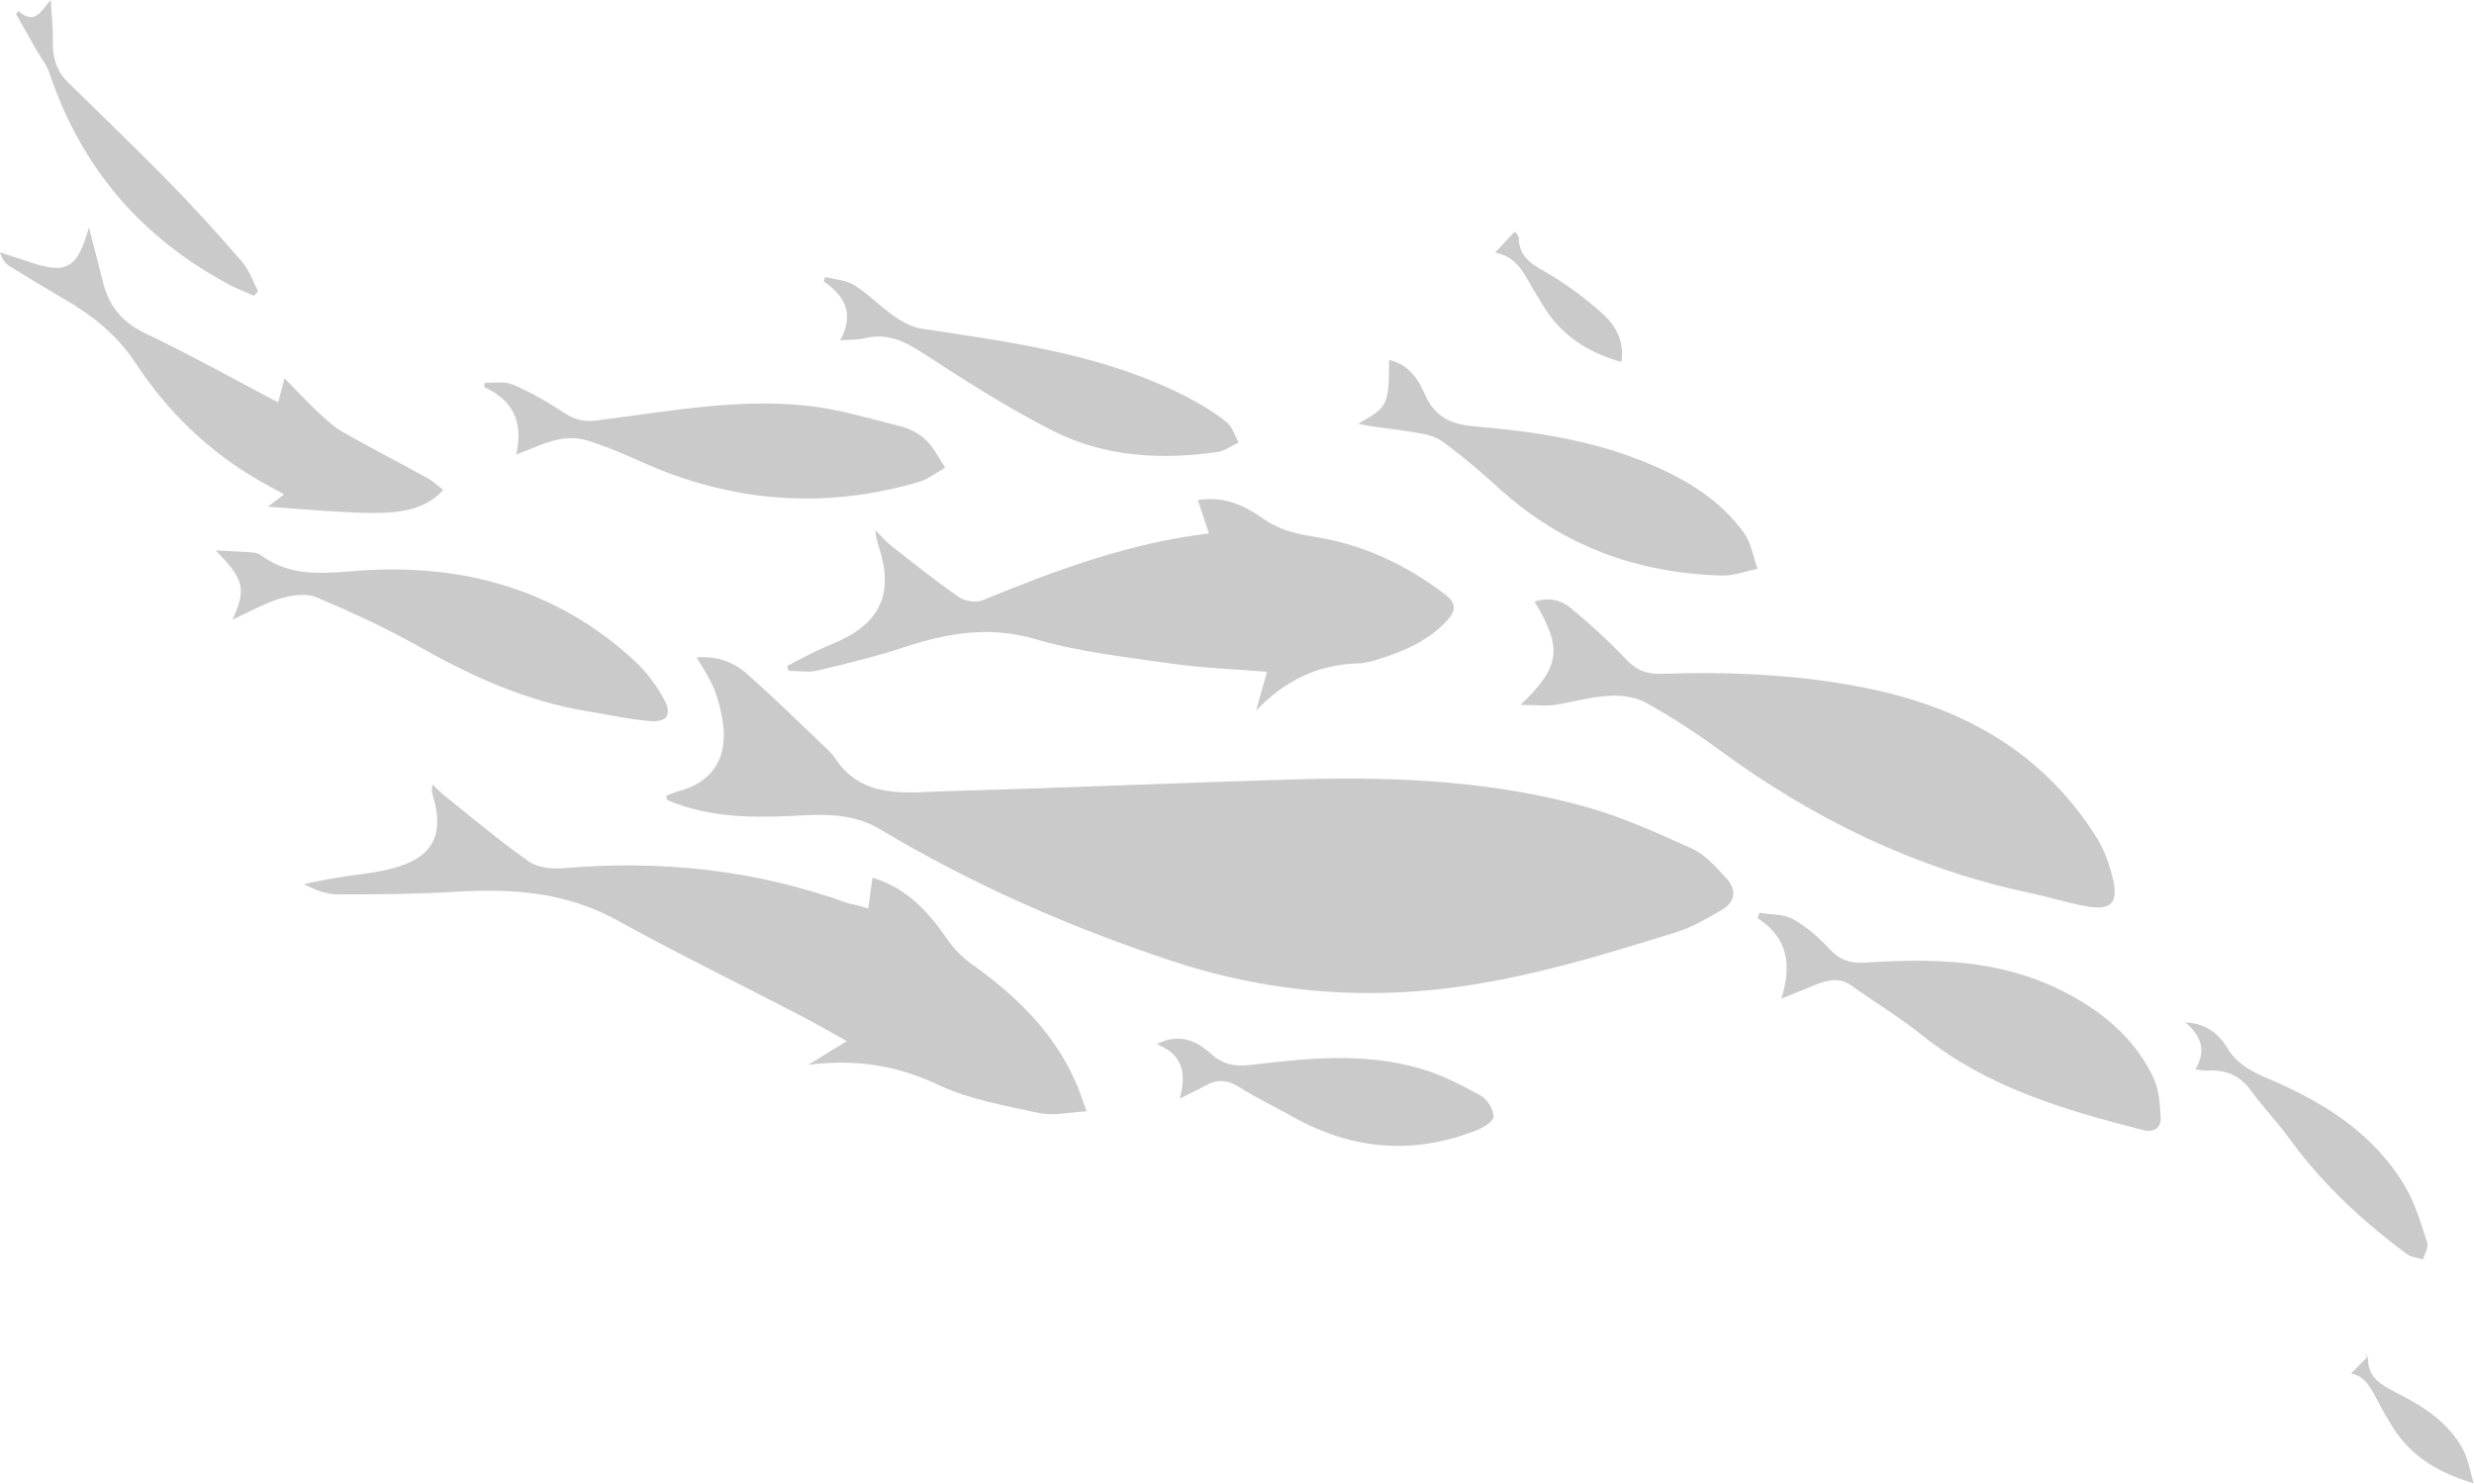
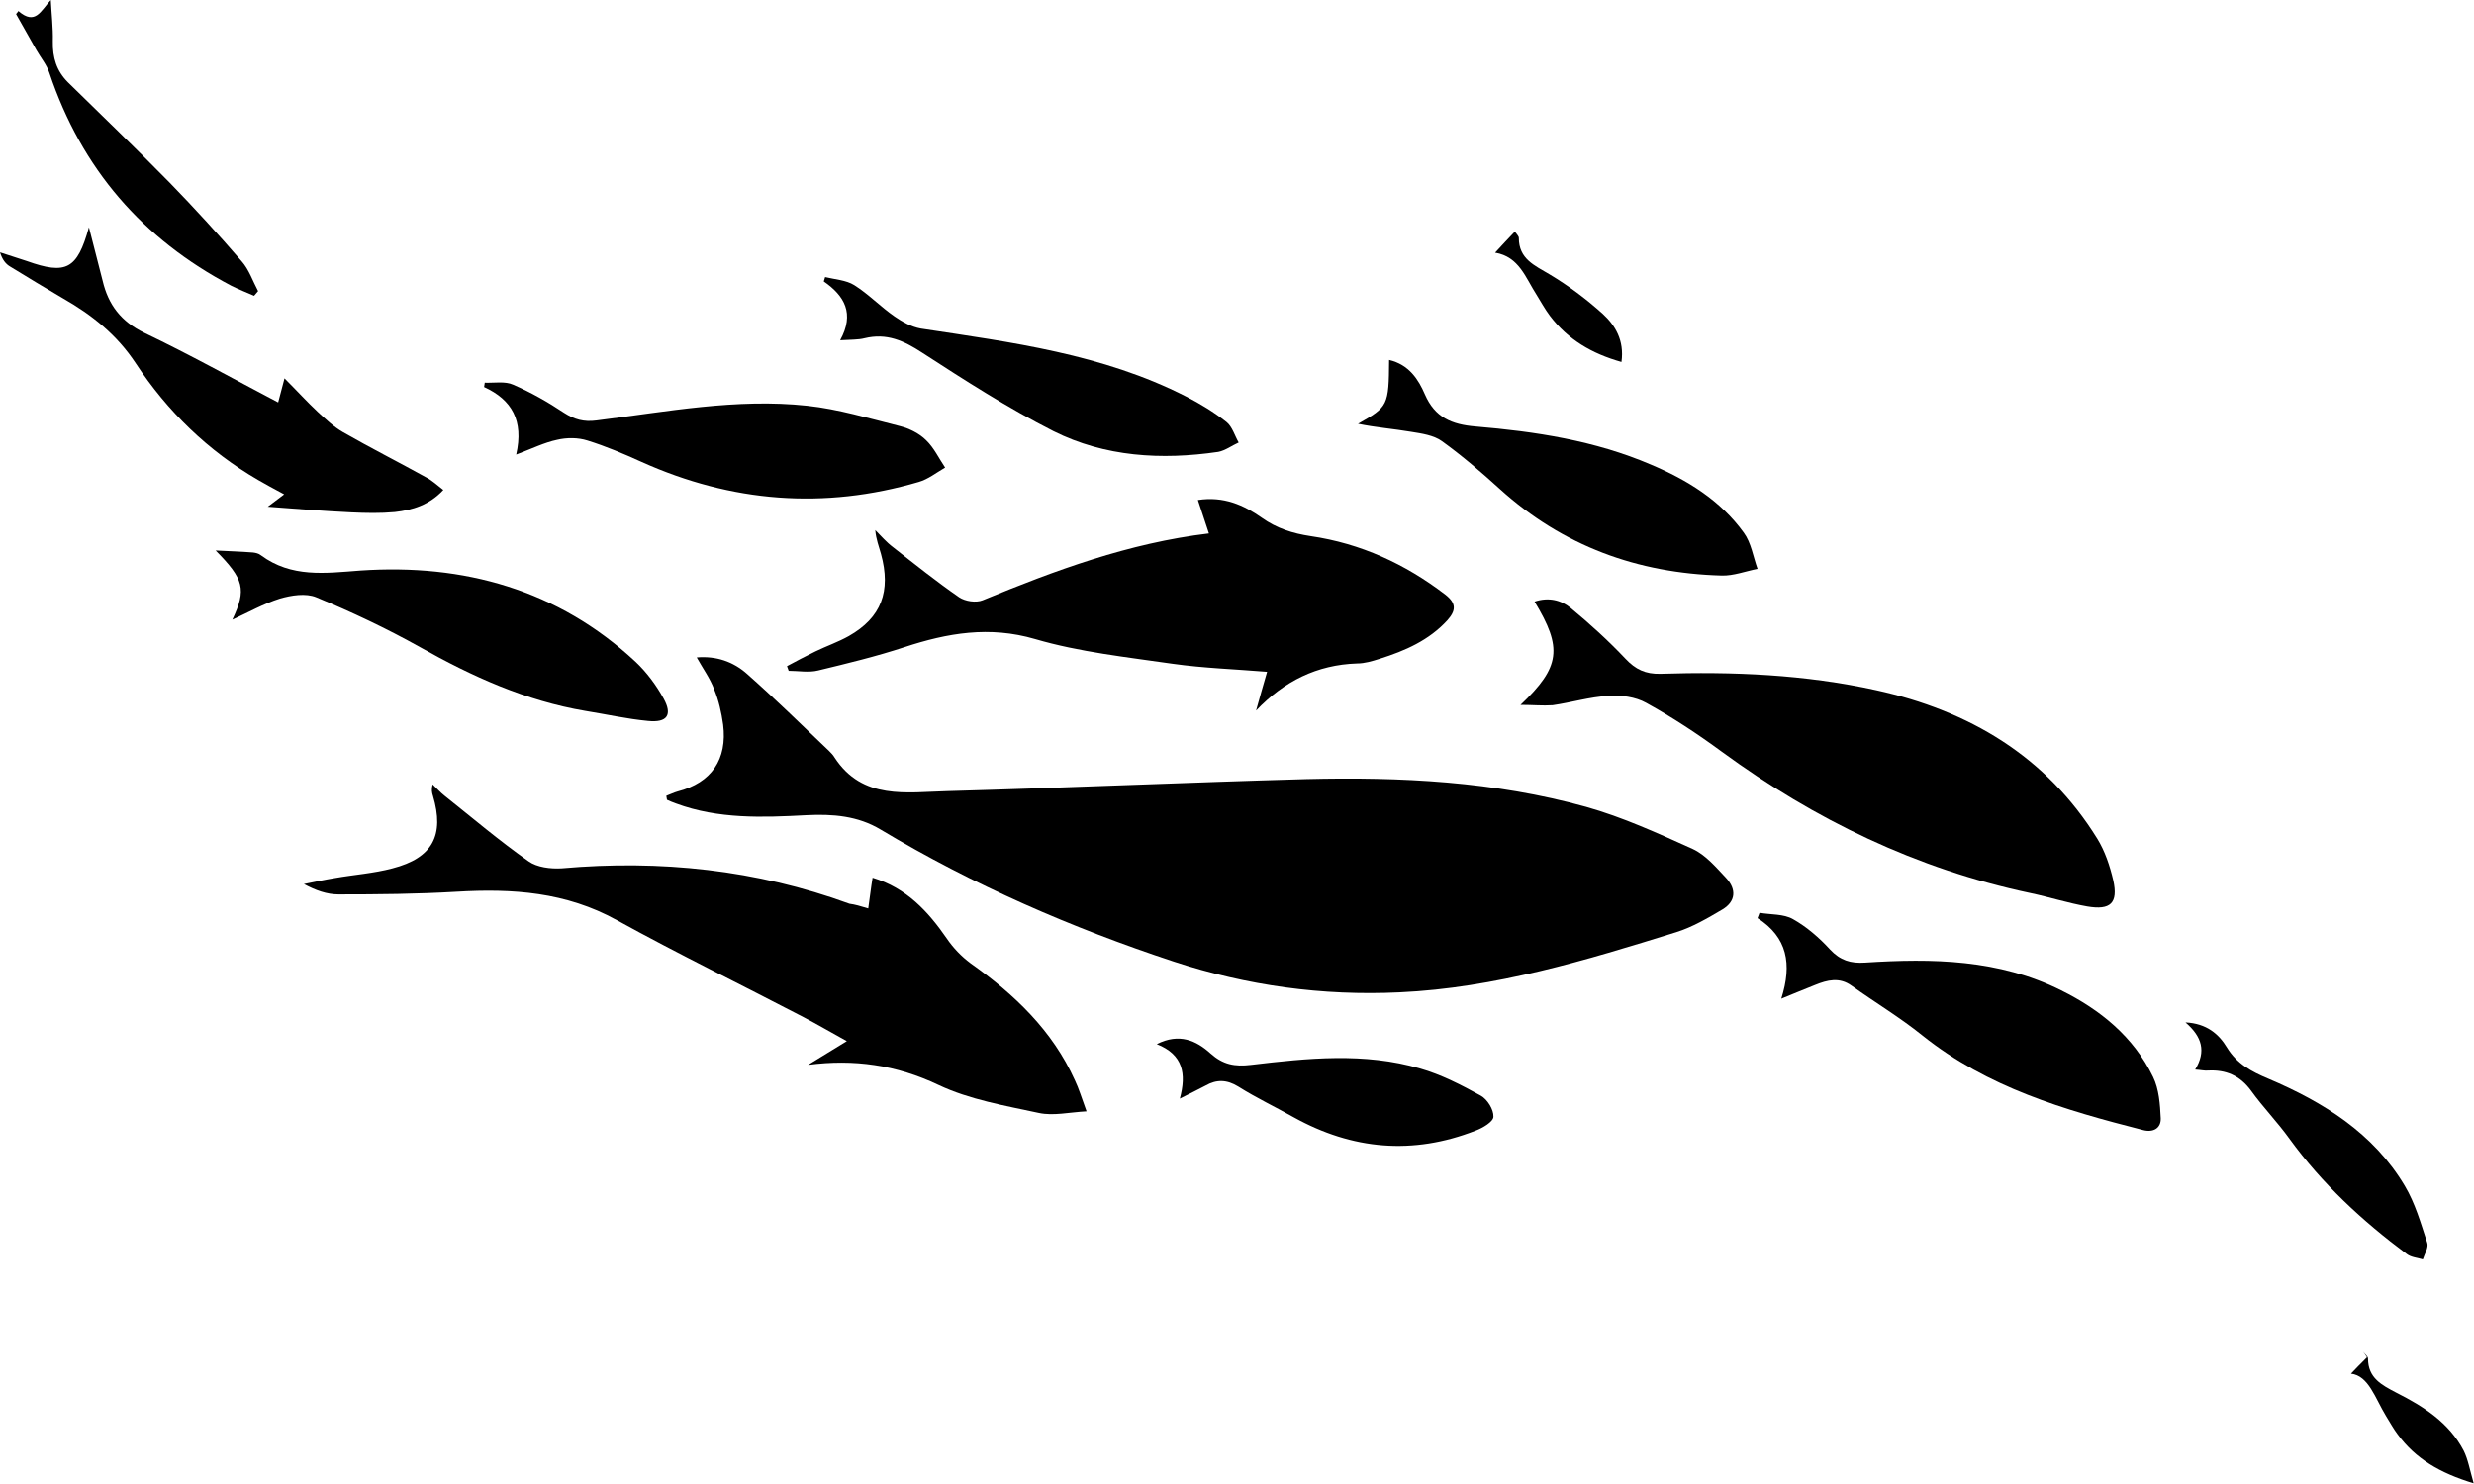
<svg xmlns="http://www.w3.org/2000/svg" version="1.1" id="Layer_1" x="0px" y="0px" viewBox="0 0 740 443.8" style="enable-background:new 0 0 740 443.8;" xml:space="preserve">
  <style type="text/css">
	.st0{opacity:0.21;enable-background:new    ;}
</style>
-   <path class="st0" d="M199.3,238.1c1.1-0.4,2.3-1,3.4-1.3c10.1-2.6,14.9-9.6,13.6-20c-0.5-3.6-1.3-7.2-2.7-10.6  c-1.2-3.2-3.3-6.1-5.2-9.5c5.9-0.5,10.9,1.3,14.9,4.8c8.5,7.5,16.5,15.4,24.7,23.2c0.6,0.6,1.2,1.2,1.6,1.9  c8.4,12.9,21.6,10.4,33.8,10.1c35.8-1,71.5-2.6,107.3-3.6c28.2-0.7,56.4,0.7,83.7,8.3c11,3.1,21.5,7.9,31.9,12.6  c3.9,1.8,7,5.5,10.1,8.8c3,3.3,2.8,6.9-1.2,9.3c-4.4,2.6-9,5.3-13.8,6.8c-27,8.4-54.2,16.7-82.8,18c-23,1.1-45.6-2-67.5-9.2  c-30.6-10.1-60-22.9-87.7-39.5c-6.8-4.1-14.3-4.7-22.2-4.3c-13.1,0.7-26.3,1.2-39-3.5c-0.9-0.3-1.8-0.7-2.7-1.1  C199.4,238.9,199.4,238.5,199.3,238.1z" />
-   <path class="st0" d="M259.7,271.8c0.5-3.4,0.8-6.2,1.3-9.2c10.2,3.1,16.6,10.1,22.2,18.2c1.9,2.8,4.4,5.4,7.1,7.4  c13.1,9.3,24.5,20.1,31.2,35c1.2,2.5,2,5.2,3.5,9.3c-5.3,0.3-9.9,1.4-14.2,0.5c-10.2-2.2-20.8-4-30.1-8.4c-12.7-6-25.2-7.8-39-6  c3.6-2.2,7.2-4.4,11.6-7.1c-4.7-2.6-8.8-5-13-7.2c-18.6-9.7-37.5-18.9-55.8-29c-15.2-8.4-31.2-9.5-47.9-8.5  c-11.8,0.7-23.6,0.8-35.4,0.8c-3.4,0-6.8-1.2-10.3-3.1c3.1-0.6,6.2-1.3,9.3-1.8c5.7-1,11.6-1.4,17.2-2.9c12-3.1,15.6-9.9,12.1-21.7  c-0.3-0.9-0.5-1.9-0.1-3.4c1.2,1.1,2.3,2.4,3.6,3.4c8.3,6.6,16.4,13.5,25.1,19.6c2.5,1.8,6.6,2.3,9.9,2.1  c29.5-2.6,58.2,0.4,86.1,10.6C255.7,270.6,257.4,271.1,259.7,271.8z" />
-   <path class="st0" d="M454.8,210.9c12-11.4,12.6-17,4.2-30.9c4.1-1.4,7.9-0.5,10.8,1.9c5.7,4.7,11.3,9.8,16.4,15.2  c3,3.2,6,4.6,10.4,4.5c21.7-0.7,43.3,0.2,64.6,4.9c27.7,6.1,50.8,19.7,66.1,44.4c2.3,3.7,3.8,8.2,4.8,12.5c1.5,6.8-0.8,9-7.8,7.8  c-5.7-1-11.3-2.8-17-4c-34-7.2-64.4-21.9-92.3-42.3c-7.2-5.3-14.8-10.3-22.6-14.6c-3.2-1.8-7.6-2.4-11.3-2.1  c-5.6,0.3-11.1,2-16.7,2.8C461.4,211.2,458.5,210.9,454.8,210.9z" />
-   <path class="st0" d="M361.6,159.6c-1.2-3.6-2.2-6.6-3.3-10c7.7-1.2,13.7,1.5,19.1,5.3c4.5,3.2,9.3,4.7,14.6,5.5  c15,2.2,28.3,8.3,40.3,17.5c3.5,2.7,3.1,4.9,0.6,7.7c-5.5,6-12.6,9.1-20.2,11.5c-2.2,0.7-4.5,1.4-6.8,1.4  c-12,0.4-21.8,5.3-30.2,14.1c1.1-3.8,2.1-7.6,3.3-11.6c-9.7-0.8-19-1.1-28.2-2.4c-13.8-2-27.9-3.5-41.2-7.4c-13.7-4-26.2-1.8-39,2.4  c-8.5,2.8-17.2,4.9-25.9,7c-2.8,0.7-5.9,0.1-8.8,0.1c-0.2-0.5-0.3-0.9-0.5-1.4c2.8-1.5,5.6-3,8.5-4.4c3.3-1.6,6.8-2.8,10-4.6  c9.7-5.5,12.7-13.4,9.6-24.6c-0.6-2.2-1.5-4.4-1.7-7.1c1.7,1.7,3.3,3.6,5.3,5.1c6.5,5.1,13,10.3,19.8,15c1.8,1.2,5,1.7,7,0.9  C315.5,170.7,337.5,162.5,361.6,159.6z" />
-   <path class="st0" d="M532.8,298.8c3.3-10.4,1.8-18.4-7.1-24.1c0.2-0.5,0.4-1.1,0.6-1.6c3.4,0.6,7.2,0.3,10,1.9  c4.1,2.3,7.9,5.6,11.1,9.1c3,3.2,6.1,4.2,10.5,3.9c20.1-1.3,40-1,58.6,8.3c11.7,5.8,21.7,13.9,27.5,25.9c1.8,3.7,2.1,8.2,2.3,12.4  c0.1,3-2.3,4.3-5.3,3.5c-23.5-6-46.5-12.7-66-28.3c-6.7-5.4-14.2-9.9-21.2-14.9c-3.6-2.6-7.2-1.7-10.9-0.2  C539.8,295.9,536.8,297.2,532.8,298.8z" />
-   <path class="st0" d="M69.5,185.4c4.3-9.1,3.5-12.1-5-20.7c3.7,0.2,7.4,0.3,11.2,0.6c0.8,0.1,1.7,0.3,2.3,0.8  c9.2,6.8,19.2,5.4,29.8,4.6c30.9-2.1,59.1,5.7,82.3,27.3c3.3,3.1,6.2,7,8.4,11c2.7,4.9,1.1,7.3-4.7,6.7c-6.3-0.6-12.5-2-18.7-3  c-17.8-3-33.9-10.3-49.5-19.1c-10-5.6-20.4-10.5-31-14.9c-3.1-1.3-7.5-0.6-10.9,0.4C78.9,180.6,74.3,183.2,69.5,185.4z" />
-   <path class="st0" d="M154.4,136c2.3-10.2-1.3-16.4-9.6-20.2c0.1-0.4,0.1-0.9,0.2-1.3c2.9,0.1,6.1-0.5,8.5,0.6  c5.3,2.3,10.4,5.2,15.2,8.4c3.1,2,5.9,2.8,9.7,2.3c21-2.6,41.9-6.7,63.1-4.4c9.3,1,18.5,3.8,27.7,6.1c2.8,0.7,5.8,2.2,7.8,4.2  c2.4,2.3,3.8,5.4,5.7,8.2c-2.6,1.5-5.1,3.5-7.9,4.3c-28.3,8.3-56,6.1-82.9-6c-5.3-2.4-10.7-4.7-16.2-6.4c-2.8-0.9-6.2-0.9-9.1-0.2  C162.8,132.4,159.2,134.2,154.4,136z" />
-   <path class="st0" d="M415.5,107.7c6,1.4,8.8,5.9,10.7,10.3c3,6.9,8,9,15.1,9.6c17.9,1.5,35.7,4.2,52.5,11.4  c10.9,4.6,20.8,10.7,27.8,20.4c2.2,3,2.8,7.2,4.1,10.8c-3.6,0.7-7.2,2.1-10.7,2c-25.2-0.7-47.5-8.8-66.4-25.9  c-5.5-5-11.2-9.9-17.3-14.3c-2.5-1.8-6.1-2.3-9.2-2.8c-5.3-0.9-10.6-1.3-15.9-2.4C415.2,121.7,415.4,121.4,415.5,107.7z" />
-   <path class="st0" d="M83.2,120.4c0.6-2.4,1.1-4,1.9-7.2c3.8,3.8,6.7,7,9.9,10c2.4,2.2,4.8,4.5,7.6,6.1c8.2,4.7,16.7,9,25,13.6  c1.7,0.9,3.2,2.3,5,3.7c-4.2,4.5-9.2,6-14.5,6.6c-4.3,0.4-8.7,0.3-13,0.1c-8.5-0.4-17-1.1-25-1.7c0.8-0.6,2.5-1.9,4.9-3.7  c-3.3-1.8-5.6-3-7.8-4.3c-15-8.7-27.1-20.5-36.6-34.9c-5.6-8.5-13.1-14.5-21.7-19.4C13.6,86.2,8.3,83,3.1,79.8  C1.7,79,0.7,77.7,0,75.5c2.7,0.9,5.3,1.7,8,2.6c11.8,4.2,15.1,2.5,18.6-10.1c1.5,5.8,2.8,10.9,4.1,16c1.7,7.2,5.5,12.2,12.5,15.6  C56.6,106,69.7,113.3,83.2,120.4z" />
-   <path class="st0" d="M251.3,101.8c4.4-8,1.3-13.3-4.9-17.6c0.1-0.4,0.3-0.9,0.4-1.3c2.9,0.7,6.3,0.9,8.7,2.4  c4.3,2.7,7.9,6.5,12.1,9.4c2.3,1.6,5,3.1,7.8,3.6c27.1,4.1,54.4,7.6,79.3,20.3c4.3,2.2,8.4,4.7,12.2,7.7c1.7,1.4,2.4,4,3.6,6.1  c-2,0.9-4,2.4-6.1,2.8c-17,2.5-33.9,1.5-49.3-6.2c-13.6-6.9-26.5-15.2-39.3-23.5c-5.5-3.6-10.6-5.9-17.2-4.3  C256.7,101.7,254.4,101.6,251.3,101.8z" />
-   <path class="st0" d="M352.9,328.7c2-7.4,1-13.2-6.9-16.3c6.7-3.4,11.8-1.1,16.1,2.8c3.7,3.3,7.2,4,12.1,3.4  c16.9-2,33.9-3.8,50.6,1.1c6.3,1.8,12.3,4.9,18.1,8.1c2,1.1,3.9,4.2,3.8,6.3c0,1.5-3.2,3.4-5.4,4.2c-18.7,7.3-36.8,5.7-54.3-4  c-5.5-3.1-11.2-5.8-16.6-9.2c-3.4-2.1-6.5-2.2-9.8-0.3C358.3,326,355.9,327.2,352.9,328.7z" />
-   <path class="st0" d="M656.6,320c3.3-5.4,2.1-9.8-2.9-14.1c6.3,0.3,10,3.5,12.4,7.5c3,4.9,7.3,7.2,12.3,9.3  c16.5,7,31.5,16.3,40.9,32.1c3.1,5.2,4.8,11.2,6.7,17c0.5,1.4-0.8,3.4-1.3,5c-1.6-0.5-3.5-0.6-4.8-1.6c-13.3-9.9-25.3-21-35.1-34.5  c-3.6-5-7.9-9.4-11.5-14.4c-3.3-4.5-7.5-6.3-12.9-6C659.4,320.4,658.2,320.1,656.6,320z" />
-   <path class="st0" d="M5.5,3.3c5.1,4.4,6.7-0.1,9.7-3.3c0.2,4.1,0.7,8.3,0.6,12.4c-0.1,4.8,1.1,8.8,4.5,12.2  c10.2,10,20.5,19.9,30.5,30.1c7.4,7.6,14.6,15.5,21.5,23.5c2.2,2.5,3.3,5.9,4.9,8.9c-0.4,0.5-0.8,0.9-1.2,1.4c-2.3-1-4.6-1.9-6.8-3  c-26.6-14-44.8-35-54.4-63.6c-0.8-2.5-2.6-4.6-3.9-6.9c-2-3.6-4.1-7.2-6.1-10.8C5,4,5.3,3.6,5.5,3.3z" />
-   <path class="st0" d="M703.2,411c1.2-1.3,3-3.1,4.8-4.9c-0.4-0.6-0.8-1.2-1.2-1.7c0.5,0.7,1.5,1.4,1.5,2.1c0,5.8,4.1,7.9,8.5,10.2  c8.1,4.1,15.7,8.9,20.1,17.3c1.3,2.6,1.8,5.6,3,9.8c-10.2-3.1-17.4-7.4-22.7-14.6c-1.3-1.7-2.3-3.6-3.5-5.5  C710.4,418.3,708.5,411.6,703.2,411z" />
-   <path class="st0" d="M447.2,75.6c2.2-2.4,3.9-4.2,5.9-6.3c0.4,0.6,1.2,1.3,1.2,1.9c0,6.3,4.7,8.2,9.2,10.9c5.7,3.4,11,7.4,15.9,11.8  c3.7,3.4,6.5,7.9,5.6,14.4c-8.9-2.5-16-6.7-21.4-13.8c-1.5-2-2.7-4.2-4-6.3C456.3,83.1,454.4,76.8,447.2,75.6z" />
+   <path className="st0" d="M199.3,238.1c1.1-0.4,2.3-1,3.4-1.3c10.1-2.6,14.9-9.6,13.6-20c-0.5-3.6-1.3-7.2-2.7-10.6  c-1.2-3.2-3.3-6.1-5.2-9.5c5.9-0.5,10.9,1.3,14.9,4.8c8.5,7.5,16.5,15.4,24.7,23.2c0.6,0.6,1.2,1.2,1.6,1.9  c8.4,12.9,21.6,10.4,33.8,10.1c35.8-1,71.5-2.6,107.3-3.6c28.2-0.7,56.4,0.7,83.7,8.3c11,3.1,21.5,7.9,31.9,12.6  c3.9,1.8,7,5.5,10.1,8.8c3,3.3,2.8,6.9-1.2,9.3c-4.4,2.6-9,5.3-13.8,6.8c-27,8.4-54.2,16.7-82.8,18c-23,1.1-45.6-2-67.5-9.2  c-30.6-10.1-60-22.9-87.7-39.5c-6.8-4.1-14.3-4.7-22.2-4.3c-13.1,0.7-26.3,1.2-39-3.5c-0.9-0.3-1.8-0.7-2.7-1.1  C199.4,238.9,199.4,238.5,199.3,238.1z" />
+   <path className="st0" d="M259.7,271.8c0.5-3.4,0.8-6.2,1.3-9.2c10.2,3.1,16.6,10.1,22.2,18.2c1.9,2.8,4.4,5.4,7.1,7.4  c13.1,9.3,24.5,20.1,31.2,35c1.2,2.5,2,5.2,3.5,9.3c-5.3,0.3-9.9,1.4-14.2,0.5c-10.2-2.2-20.8-4-30.1-8.4c-12.7-6-25.2-7.8-39-6  c3.6-2.2,7.2-4.4,11.6-7.1c-4.7-2.6-8.8-5-13-7.2c-18.6-9.7-37.5-18.9-55.8-29c-15.2-8.4-31.2-9.5-47.9-8.5  c-11.8,0.7-23.6,0.8-35.4,0.8c-3.4,0-6.8-1.2-10.3-3.1c3.1-0.6,6.2-1.3,9.3-1.8c5.7-1,11.6-1.4,17.2-2.9c12-3.1,15.6-9.9,12.1-21.7  c-0.3-0.9-0.5-1.9-0.1-3.4c1.2,1.1,2.3,2.4,3.6,3.4c8.3,6.6,16.4,13.5,25.1,19.6c2.5,1.8,6.6,2.3,9.9,2.1  c29.5-2.6,58.2,0.4,86.1,10.6C255.7,270.6,257.4,271.1,259.7,271.8z" />
+   <path className="st0" d="M454.8,210.9c12-11.4,12.6-17,4.2-30.9c4.1-1.4,7.9-0.5,10.8,1.9c5.7,4.7,11.3,9.8,16.4,15.2  c3,3.2,6,4.6,10.4,4.5c21.7-0.7,43.3,0.2,64.6,4.9c27.7,6.1,50.8,19.7,66.1,44.4c2.3,3.7,3.8,8.2,4.8,12.5c1.5,6.8-0.8,9-7.8,7.8  c-5.7-1-11.3-2.8-17-4c-34-7.2-64.4-21.9-92.3-42.3c-7.2-5.3-14.8-10.3-22.6-14.6c-3.2-1.8-7.6-2.4-11.3-2.1  c-5.6,0.3-11.1,2-16.7,2.8C461.4,211.2,458.5,210.9,454.8,210.9z" />
+   <path className="st0" d="M361.6,159.6c-1.2-3.6-2.2-6.6-3.3-10c7.7-1.2,13.7,1.5,19.1,5.3c4.5,3.2,9.3,4.7,14.6,5.5  c15,2.2,28.3,8.3,40.3,17.5c3.5,2.7,3.1,4.9,0.6,7.7c-5.5,6-12.6,9.1-20.2,11.5c-2.2,0.7-4.5,1.4-6.8,1.4  c-12,0.4-21.8,5.3-30.2,14.1c1.1-3.8,2.1-7.6,3.3-11.6c-9.7-0.8-19-1.1-28.2-2.4c-13.8-2-27.9-3.5-41.2-7.4c-13.7-4-26.2-1.8-39,2.4  c-8.5,2.8-17.2,4.9-25.9,7c-2.8,0.7-5.9,0.1-8.8,0.1c-0.2-0.5-0.3-0.9-0.5-1.4c2.8-1.5,5.6-3,8.5-4.4c3.3-1.6,6.8-2.8,10-4.6  c9.7-5.5,12.7-13.4,9.6-24.6c-0.6-2.2-1.5-4.4-1.7-7.1c1.7,1.7,3.3,3.6,5.3,5.1c6.5,5.1,13,10.3,19.8,15c1.8,1.2,5,1.7,7,0.9  C315.5,170.7,337.5,162.5,361.6,159.6z" />
+   <path className="st0" d="M532.8,298.8c3.3-10.4,1.8-18.4-7.1-24.1c0.2-0.5,0.4-1.1,0.6-1.6c3.4,0.6,7.2,0.3,10,1.9  c4.1,2.3,7.9,5.6,11.1,9.1c3,3.2,6.1,4.2,10.5,3.9c20.1-1.3,40-1,58.6,8.3c11.7,5.8,21.7,13.9,27.5,25.9c1.8,3.7,2.1,8.2,2.3,12.4  c0.1,3-2.3,4.3-5.3,3.5c-23.5-6-46.5-12.7-66-28.3c-6.7-5.4-14.2-9.9-21.2-14.9c-3.6-2.6-7.2-1.7-10.9-0.2  C539.8,295.9,536.8,297.2,532.8,298.8z" />
+   <path className="st0" d="M69.5,185.4c4.3-9.1,3.5-12.1-5-20.7c3.7,0.2,7.4,0.3,11.2,0.6c0.8,0.1,1.7,0.3,2.3,0.8  c9.2,6.8,19.2,5.4,29.8,4.6c30.9-2.1,59.1,5.7,82.3,27.3c3.3,3.1,6.2,7,8.4,11c2.7,4.9,1.1,7.3-4.7,6.7c-6.3-0.6-12.5-2-18.7-3  c-17.8-3-33.9-10.3-49.5-19.1c-10-5.6-20.4-10.5-31-14.9c-3.1-1.3-7.5-0.6-10.9,0.4C78.9,180.6,74.3,183.2,69.5,185.4z" />
+   <path className="st0" d="M154.4,136c2.3-10.2-1.3-16.4-9.6-20.2c0.1-0.4,0.1-0.9,0.2-1.3c2.9,0.1,6.1-0.5,8.5,0.6  c5.3,2.3,10.4,5.2,15.2,8.4c3.1,2,5.9,2.8,9.7,2.3c21-2.6,41.9-6.7,63.1-4.4c9.3,1,18.5,3.8,27.7,6.1c2.8,0.7,5.8,2.2,7.8,4.2  c2.4,2.3,3.8,5.4,5.7,8.2c-2.6,1.5-5.1,3.5-7.9,4.3c-28.3,8.3-56,6.1-82.9-6c-5.3-2.4-10.7-4.7-16.2-6.4c-2.8-0.9-6.2-0.9-9.1-0.2  C162.8,132.4,159.2,134.2,154.4,136z" />
+   <path className="st0" d="M415.5,107.7c6,1.4,8.8,5.9,10.7,10.3c3,6.9,8,9,15.1,9.6c17.9,1.5,35.7,4.2,52.5,11.4  c10.9,4.6,20.8,10.7,27.8,20.4c2.2,3,2.8,7.2,4.1,10.8c-3.6,0.7-7.2,2.1-10.7,2c-25.2-0.7-47.5-8.8-66.4-25.9  c-5.5-5-11.2-9.9-17.3-14.3c-2.5-1.8-6.1-2.3-9.2-2.8c-5.3-0.9-10.6-1.3-15.9-2.4C415.2,121.7,415.4,121.4,415.5,107.7z" />
+   <path className="st0" d="M83.2,120.4c0.6-2.4,1.1-4,1.9-7.2c3.8,3.8,6.7,7,9.9,10c2.4,2.2,4.8,4.5,7.6,6.1c8.2,4.7,16.7,9,25,13.6  c1.7,0.9,3.2,2.3,5,3.7c-4.2,4.5-9.2,6-14.5,6.6c-4.3,0.4-8.7,0.3-13,0.1c-8.5-0.4-17-1.1-25-1.7c0.8-0.6,2.5-1.9,4.9-3.7  c-3.3-1.8-5.6-3-7.8-4.3c-15-8.7-27.1-20.5-36.6-34.9c-5.6-8.5-13.1-14.5-21.7-19.4C13.6,86.2,8.3,83,3.1,79.8  C1.7,79,0.7,77.7,0,75.5c2.7,0.9,5.3,1.7,8,2.6c11.8,4.2,15.1,2.5,18.6-10.1c1.5,5.8,2.8,10.9,4.1,16c1.7,7.2,5.5,12.2,12.5,15.6  C56.6,106,69.7,113.3,83.2,120.4z" />
+   <path className="st0" d="M251.3,101.8c4.4-8,1.3-13.3-4.9-17.6c0.1-0.4,0.3-0.9,0.4-1.3c2.9,0.7,6.3,0.9,8.7,2.4  c4.3,2.7,7.9,6.5,12.1,9.4c2.3,1.6,5,3.1,7.8,3.6c27.1,4.1,54.4,7.6,79.3,20.3c4.3,2.2,8.4,4.7,12.2,7.7c1.7,1.4,2.4,4,3.6,6.1  c-2,0.9-4,2.4-6.1,2.8c-17,2.5-33.9,1.5-49.3-6.2c-13.6-6.9-26.5-15.2-39.3-23.5c-5.5-3.6-10.6-5.9-17.2-4.3  C256.7,101.7,254.4,101.6,251.3,101.8z" />
+   <path className="st0" d="M352.9,328.7c2-7.4,1-13.2-6.9-16.3c6.7-3.4,11.8-1.1,16.1,2.8c3.7,3.3,7.2,4,12.1,3.4  c16.9-2,33.9-3.8,50.6,1.1c6.3,1.8,12.3,4.9,18.1,8.1c2,1.1,3.9,4.2,3.8,6.3c0,1.5-3.2,3.4-5.4,4.2c-18.7,7.3-36.8,5.7-54.3-4  c-5.5-3.1-11.2-5.8-16.6-9.2c-3.4-2.1-6.5-2.2-9.8-0.3C358.3,326,355.9,327.2,352.9,328.7z" />
+   <path className="st0" d="M656.6,320c3.3-5.4,2.1-9.8-2.9-14.1c6.3,0.3,10,3.5,12.4,7.5c3,4.9,7.3,7.2,12.3,9.3  c16.5,7,31.5,16.3,40.9,32.1c3.1,5.2,4.8,11.2,6.7,17c0.5,1.4-0.8,3.4-1.3,5c-1.6-0.5-3.5-0.6-4.8-1.6c-13.3-9.9-25.3-21-35.1-34.5  c-3.6-5-7.9-9.4-11.5-14.4c-3.3-4.5-7.5-6.3-12.9-6C659.4,320.4,658.2,320.1,656.6,320z" />
+   <path className="st0" d="M5.5,3.3c5.1,4.4,6.7-0.1,9.7-3.3c0.2,4.1,0.7,8.3,0.6,12.4c-0.1,4.8,1.1,8.8,4.5,12.2  c10.2,10,20.5,19.9,30.5,30.1c7.4,7.6,14.6,15.5,21.5,23.5c2.2,2.5,3.3,5.9,4.9,8.9c-0.4,0.5-0.8,0.9-1.2,1.4c-2.3-1-4.6-1.9-6.8-3  c-26.6-14-44.8-35-54.4-63.6c-0.8-2.5-2.6-4.6-3.9-6.9c-2-3.6-4.1-7.2-6.1-10.8C5,4,5.3,3.6,5.5,3.3z" />
+   <path className="st0" d="M703.2,411c1.2-1.3,3-3.1,4.8-4.9c-0.4-0.6-0.8-1.2-1.2-1.7c0.5,0.7,1.5,1.4,1.5,2.1c0,5.8,4.1,7.9,8.5,10.2  c8.1,4.1,15.7,8.9,20.1,17.3c1.3,2.6,1.8,5.6,3,9.8c-10.2-3.1-17.4-7.4-22.7-14.6c-1.3-1.7-2.3-3.6-3.5-5.5  C710.4,418.3,708.5,411.6,703.2,411z" />
+   <path className="st0" d="M447.2,75.6c2.2-2.4,3.9-4.2,5.9-6.3c0.4,0.6,1.2,1.3,1.2,1.9c0,6.3,4.7,8.2,9.2,10.9c5.7,3.4,11,7.4,15.9,11.8  c3.7,3.4,6.5,7.9,5.6,14.4c-8.9-2.5-16-6.7-21.4-13.8c-1.5-2-2.7-4.2-4-6.3C456.3,83.1,454.4,76.8,447.2,75.6z" />
</svg>
